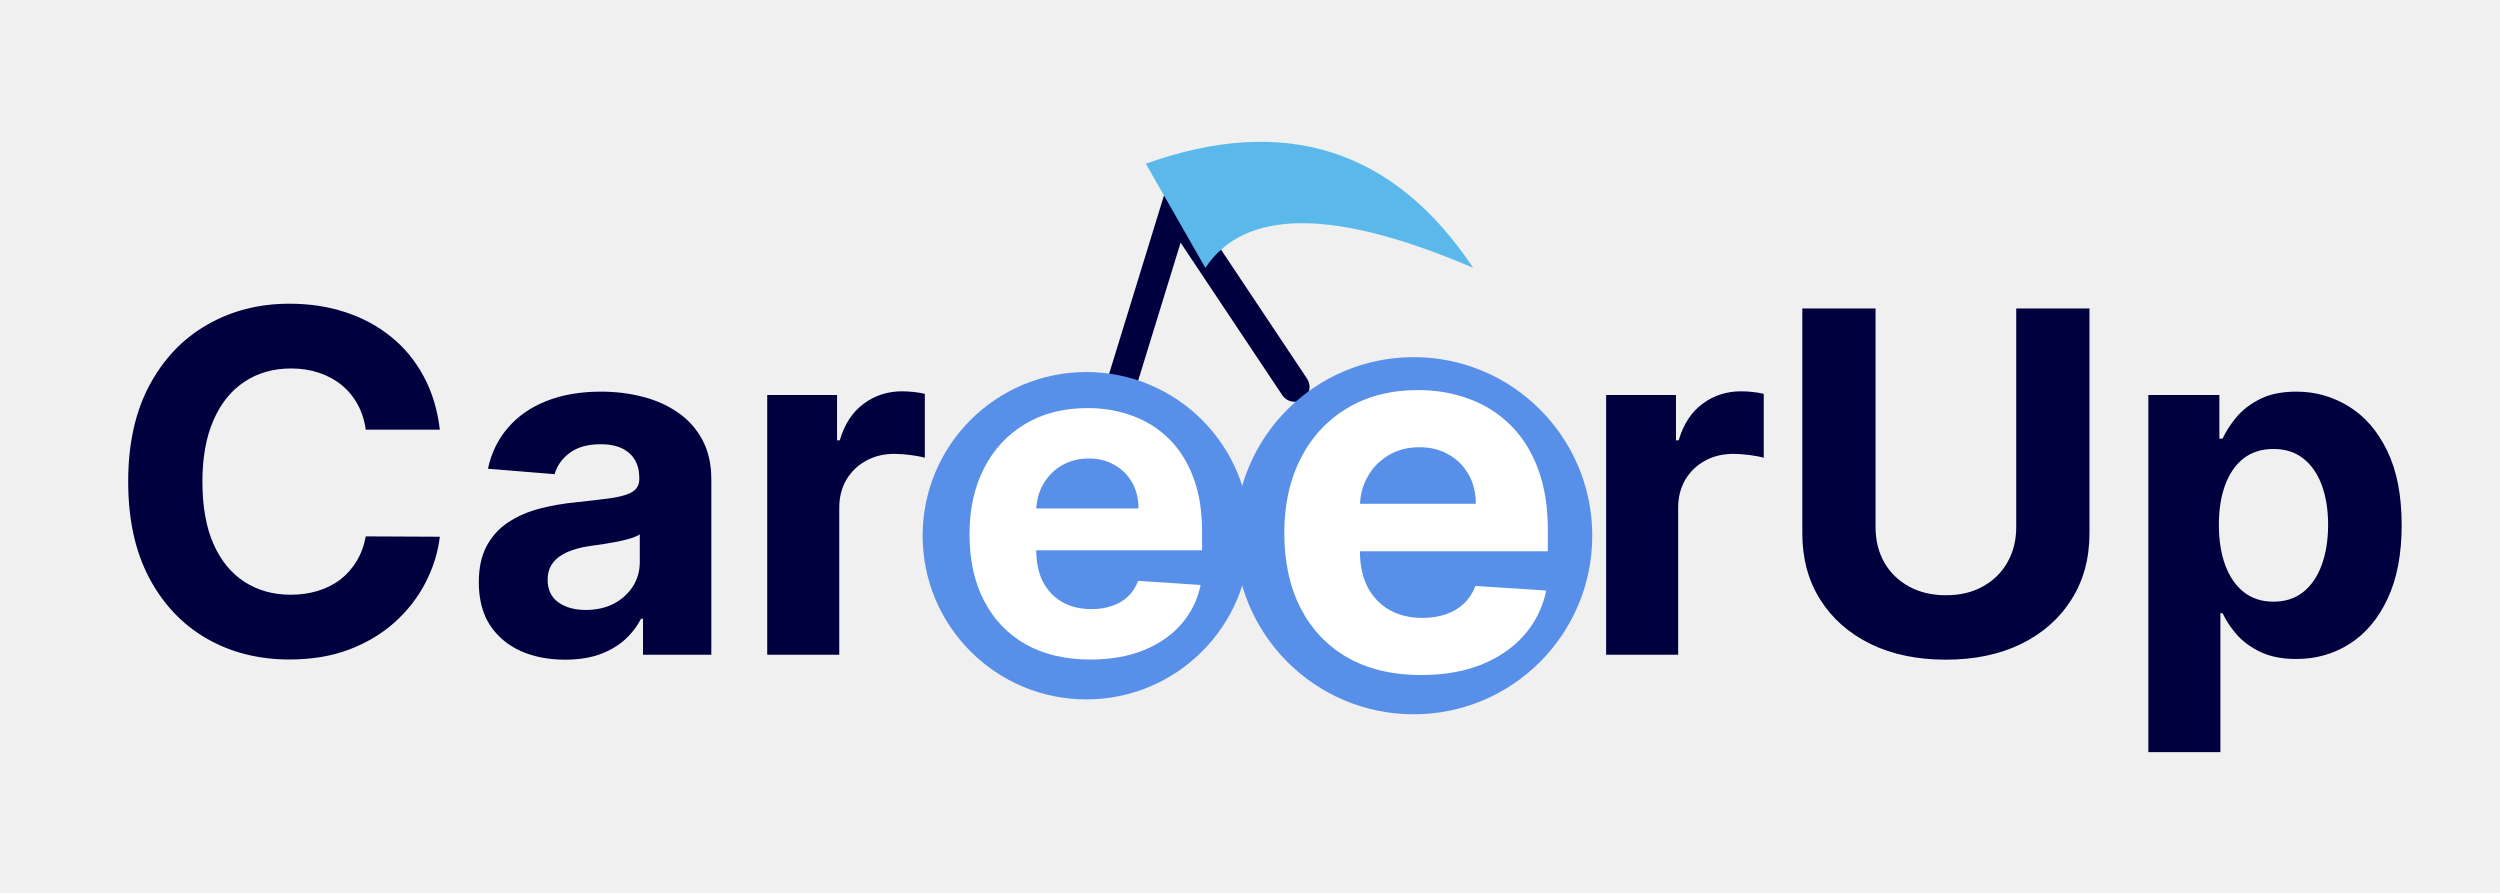
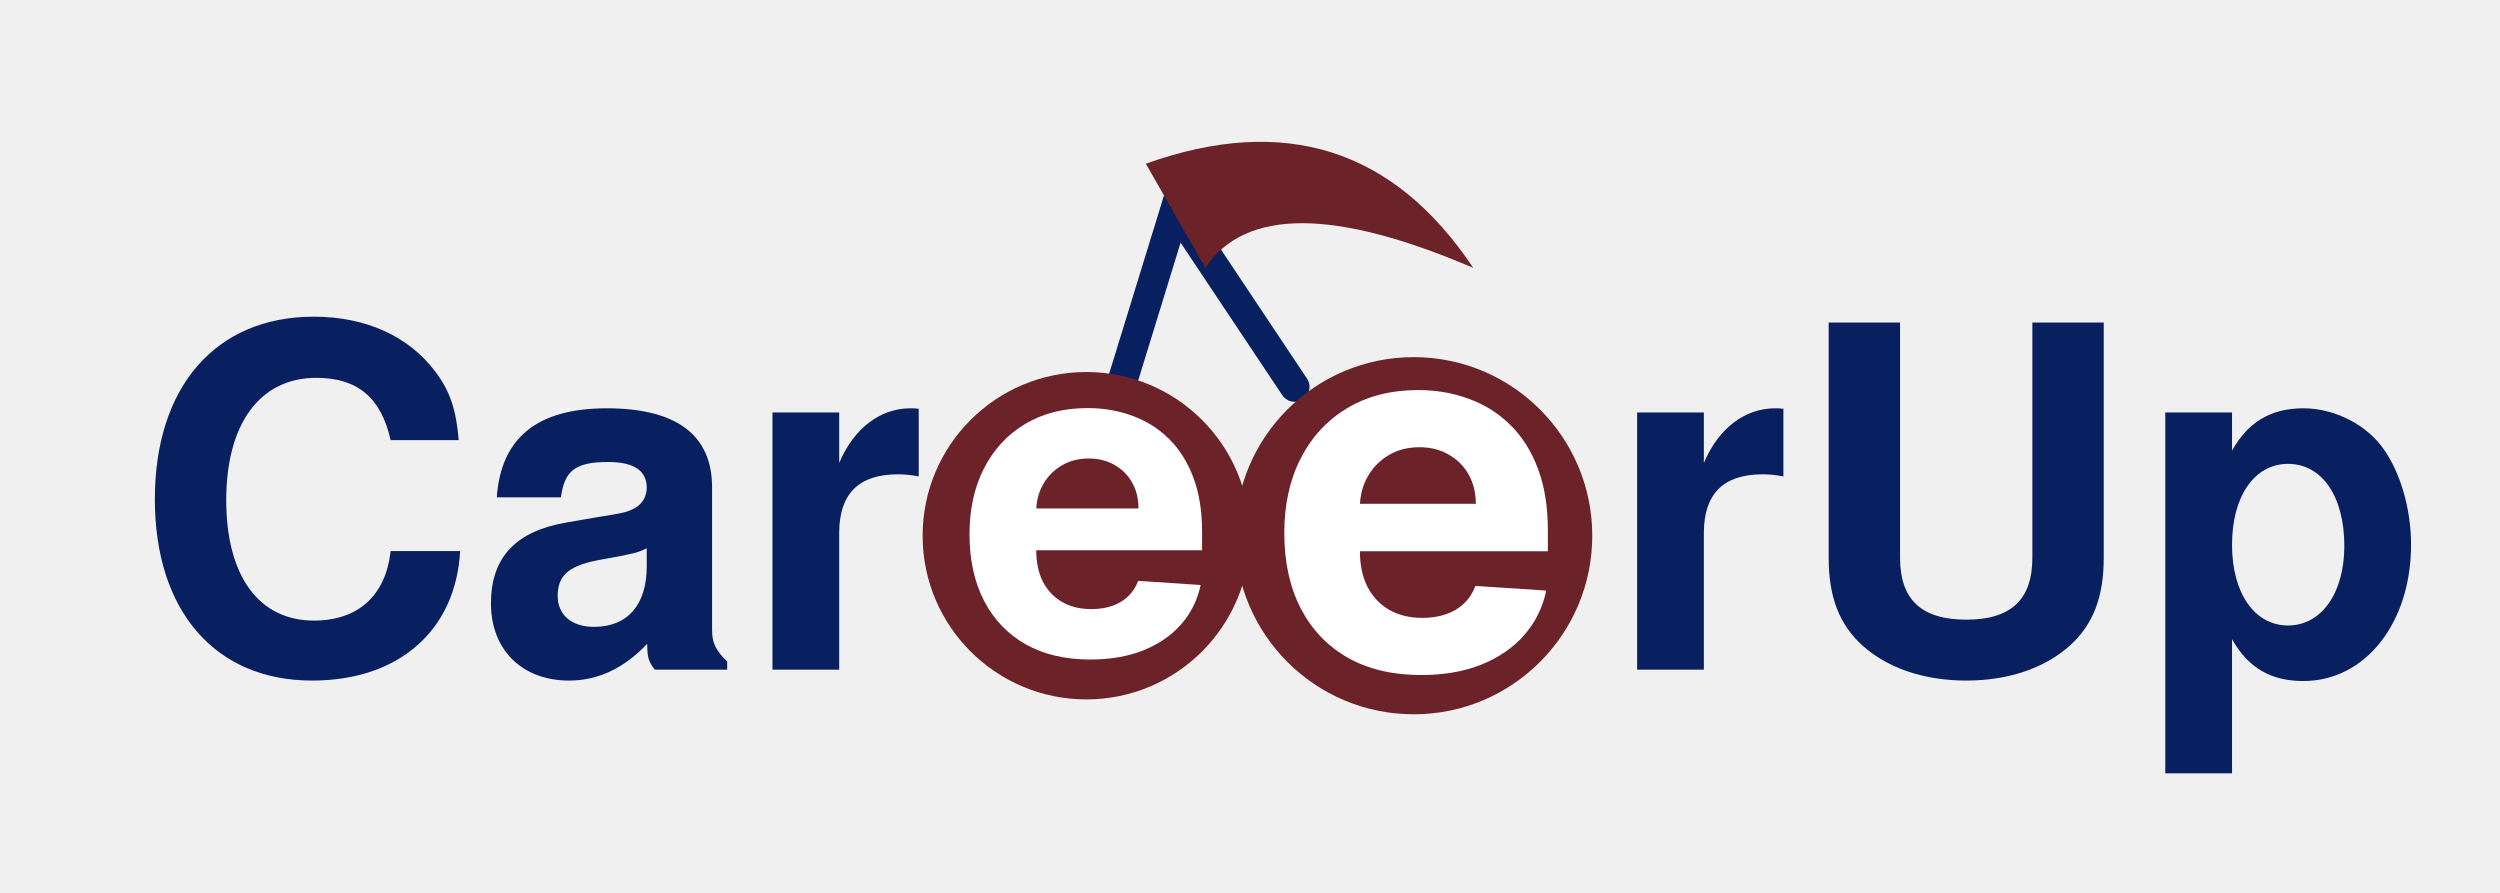
<svg xmlns="http://www.w3.org/2000/svg" width="168" height="60" viewBox="0 0 168 60" fill="none">
-   <path d="M75 27L79 14L87 26" stroke="#00003F" stroke-width="2" stroke-linecap="round" />
-   <path d="M77 11C86.333 7.667 93.667 10 99 18C89.667 14 83.667 14 81 18L77 11Z" fill="#5AB9EA" />
-   <path d="M73 47C79.075 47 84 42.075 84 36C84 29.925 79.075 25 73 25C66.925 25 62 29.925 62 36C62 42.075 66.925 47 73 47Z" fill="#5890E9" />
-   <path d="M95 48C101.627 48 107 42.627 107 36C107 29.373 101.627 24 95 24C88.373 24 83 29.373 83 36C83 42.627 88.373 48 95 48Z" fill="#5890E9" />
+   <style>
+         .chakra-text {
+             font-family: -apple-system, BlinkMacSystemFont, "Segoe UI", Helvetica, Arial, sans-serif, "Apple Color Emoji", "Segoe UI Emoji", "Segoe UI Symbol";
+             font-size: 32px;
+             font-weight: bold;
+         }
+     </style>
+   <path d="M75 27L79 14L87 26" stroke="#082060" stroke-width="2" stroke-linecap="round" />
+   <path d="M77 11C86.333 7.667 93.667 10 99 18C89.667 14 83.667 14 81 18L77 11Z" fill="#6B2229" />
+   <path d="M73 47C79.075 47 84 42.075 84 36C84 29.925 79.075 25 73 25C66.925 25 62 29.925 62 36C62 42.075 66.925 47 73 47Z" fill="#6B2229" />
+   <path d="M95 48C101.627 48 107 42.627 107 36C107 29.373 101.627 24 95 24C88.373 24 83 29.373 83 36C83 42.627 88.373 48 95 48Z" fill="#6B2229" />
  <path d="M73.269 44.32C71.585 44.32 70.136 43.979 68.922 43.297C67.715 42.608 66.784 41.635 66.131 40.378C65.477 39.114 65.151 37.619 65.151 35.893C65.151 34.209 65.477 32.732 66.131 31.461C66.784 30.19 67.704 29.199 68.89 28.489C70.083 27.778 71.482 27.423 73.087 27.423C74.167 27.423 75.172 27.597 76.102 27.945C77.04 28.286 77.856 28.801 78.553 29.49C79.256 30.179 79.803 31.046 80.193 32.09C80.584 33.126 80.779 34.341 80.779 35.733V36.979H66.962V34.167H76.507C76.507 33.514 76.365 32.935 76.081 32.43C75.797 31.926 75.403 31.532 74.898 31.248C74.401 30.957 73.822 30.811 73.162 30.811C72.473 30.811 71.862 30.971 71.329 31.291C70.804 31.603 70.392 32.026 70.094 32.558C69.796 33.084 69.643 33.67 69.636 34.316V36.99C69.636 37.8 69.785 38.499 70.083 39.089C70.388 39.678 70.818 40.133 71.372 40.452C71.926 40.772 72.583 40.932 73.343 40.932C73.847 40.932 74.309 40.861 74.728 40.719C75.147 40.577 75.506 40.364 75.804 40.08C76.102 39.795 76.329 39.447 76.486 39.035L80.683 39.312C80.47 40.321 80.033 41.202 79.373 41.955C78.719 42.7 77.874 43.283 76.837 43.702C75.808 44.114 74.618 44.32 73.269 44.32Z" fill="white" />
  <path d="M95.504 45.362C93.597 45.362 91.954 44.976 90.578 44.203C89.21 43.422 88.155 42.32 87.415 40.895C86.674 39.462 86.304 37.768 86.304 35.812C86.304 33.904 86.674 32.23 87.415 30.789C88.155 29.348 89.198 28.225 90.542 27.421C91.894 26.616 93.48 26.213 95.299 26.213C96.522 26.213 97.662 26.41 98.716 26.805C99.778 27.191 100.704 27.775 101.493 28.555C102.29 29.336 102.91 30.318 103.352 31.501C103.795 32.677 104.016 34.053 104.016 35.631V37.043H88.356V33.856H99.175C99.175 33.115 99.014 32.459 98.692 31.888C98.37 31.316 97.923 30.87 97.352 30.548C96.788 30.218 96.132 30.053 95.383 30.053C94.603 30.053 93.91 30.234 93.307 30.596C92.711 30.95 92.244 31.429 91.906 32.033C91.568 32.628 91.395 33.292 91.387 34.025V37.055C91.387 37.973 91.556 38.766 91.894 39.434C92.24 40.102 92.727 40.617 93.355 40.979C93.983 41.342 94.728 41.523 95.589 41.523C96.16 41.523 96.683 41.442 97.158 41.281C97.633 41.12 98.04 40.879 98.378 40.557C98.716 40.235 98.974 39.84 99.151 39.374L103.908 39.688C103.666 40.831 103.171 41.829 102.423 42.682C101.682 43.527 100.724 44.187 99.549 44.662C98.382 45.129 97.034 45.362 95.504 45.362Z" fill="white" />
-   <path d="M29.557 28.875H24.579C24.489 28.231 24.303 27.659 24.023 27.159C23.742 26.651 23.383 26.22 22.943 25.864C22.504 25.508 21.996 25.235 21.421 25.046C20.852 24.856 20.235 24.761 19.568 24.761C18.364 24.761 17.314 25.061 16.421 25.659C15.527 26.25 14.833 27.114 14.341 28.25C13.848 29.379 13.602 30.75 13.602 32.364C13.602 34.023 13.848 35.417 14.341 36.545C14.841 37.674 15.538 38.526 16.432 39.102C17.326 39.678 18.36 39.966 19.534 39.966C20.193 39.966 20.803 39.879 21.364 39.705C21.932 39.53 22.436 39.276 22.875 38.943C23.314 38.602 23.678 38.189 23.966 37.705C24.261 37.22 24.466 36.667 24.579 36.045L29.557 36.068C29.428 37.136 29.106 38.167 28.591 39.159C28.083 40.144 27.398 41.026 26.534 41.807C25.678 42.58 24.655 43.193 23.466 43.648C22.284 44.095 20.947 44.318 19.454 44.318C17.379 44.318 15.523 43.849 13.886 42.909C12.258 41.97 10.97 40.61 10.023 38.83C9.083 37.049 8.614 34.894 8.614 32.364C8.614 29.826 9.091 27.667 10.046 25.886C11 24.106 12.296 22.75 13.932 21.818C15.568 20.879 17.409 20.409 19.454 20.409C20.803 20.409 22.053 20.599 23.204 20.977C24.364 21.356 25.39 21.909 26.284 22.636C27.178 23.356 27.905 24.239 28.466 25.284C29.034 26.329 29.398 27.526 29.557 28.875ZM37.972 44.33C36.858 44.33 35.865 44.136 34.994 43.75C34.123 43.356 33.434 42.776 32.926 42.011C32.426 41.239 32.176 40.276 32.176 39.125C32.176 38.155 32.354 37.341 32.71 36.682C33.066 36.023 33.551 35.492 34.165 35.091C34.778 34.689 35.475 34.386 36.256 34.182C37.044 33.977 37.869 33.833 38.733 33.75C39.748 33.644 40.566 33.545 41.188 33.455C41.809 33.356 42.26 33.212 42.54 33.023C42.82 32.833 42.96 32.553 42.96 32.182V32.114C42.96 31.394 42.733 30.837 42.278 30.443C41.831 30.049 41.195 29.852 40.369 29.852C39.498 29.852 38.805 30.046 38.29 30.432C37.775 30.811 37.434 31.288 37.267 31.864L32.79 31.5C33.017 30.439 33.464 29.523 34.131 28.75C34.797 27.97 35.657 27.371 36.71 26.954C37.771 26.53 38.998 26.318 40.392 26.318C41.362 26.318 42.29 26.432 43.176 26.659C44.07 26.886 44.862 27.239 45.551 27.716C46.248 28.193 46.797 28.807 47.199 29.557C47.6 30.299 47.801 31.189 47.801 32.227V44H43.21V41.58H43.074C42.794 42.125 42.419 42.606 41.949 43.023C41.479 43.432 40.915 43.754 40.256 43.989C39.597 44.216 38.835 44.33 37.972 44.33ZM39.358 40.989C40.07 40.989 40.699 40.849 41.244 40.568C41.79 40.28 42.218 39.894 42.528 39.409C42.839 38.924 42.994 38.375 42.994 37.761V35.909C42.843 36.008 42.635 36.099 42.369 36.182C42.112 36.258 41.82 36.33 41.494 36.398C41.169 36.458 40.843 36.515 40.517 36.568C40.191 36.614 39.896 36.655 39.631 36.693C39.062 36.776 38.566 36.909 38.142 37.091C37.718 37.273 37.388 37.519 37.153 37.83C36.919 38.133 36.801 38.511 36.801 38.966C36.801 39.625 37.04 40.129 37.517 40.477C38.002 40.818 38.615 40.989 39.358 40.989ZM51.557 44V26.546H56.25V29.591H56.432C56.75 28.508 57.284 27.689 58.034 27.136C58.784 26.576 59.648 26.296 60.625 26.296C60.867 26.296 61.129 26.311 61.409 26.341C61.689 26.371 61.936 26.413 62.148 26.466V30.761C61.92 30.693 61.606 30.633 61.205 30.579C60.803 30.526 60.436 30.5 60.102 30.5C59.39 30.5 58.754 30.655 58.193 30.966C57.64 31.269 57.201 31.693 56.875 32.239C56.557 32.784 56.398 33.413 56.398 34.125V44H51.557Z" fill="#00003F" />
-   <path d="M107.932 44V26.546H112.625V29.591H112.807C113.125 28.508 113.659 27.689 114.409 27.136C115.159 26.576 116.023 26.296 117 26.296C117.242 26.296 117.504 26.311 117.784 26.341C118.064 26.371 118.311 26.413 118.523 26.466V30.761C118.295 30.693 117.981 30.633 117.58 30.579C117.178 30.526 116.811 30.5 116.477 30.5C115.765 30.5 115.129 30.655 114.568 30.966C114.015 31.269 113.576 31.693 113.25 32.239C112.932 32.784 112.773 33.413 112.773 34.125V44H107.932ZM135.491 20.727H140.412V35.841C140.412 37.538 140.007 39.023 139.196 40.295C138.393 41.568 137.268 42.561 135.821 43.273C134.374 43.977 132.688 44.33 130.764 44.33C128.832 44.33 127.143 43.977 125.696 43.273C124.249 42.561 123.124 41.568 122.321 40.295C121.518 39.023 121.116 37.538 121.116 35.841V20.727H126.037V35.42C126.037 36.307 126.23 37.095 126.616 37.784C127.01 38.474 127.563 39.015 128.276 39.409C128.988 39.803 129.817 40 130.764 40C131.719 40 132.548 39.803 133.253 39.409C133.965 39.015 134.514 38.474 134.901 37.784C135.295 37.095 135.491 36.307 135.491 35.42V20.727ZM144.369 50.545V26.546H149.142V29.477H149.358C149.57 29.008 149.877 28.53 150.278 28.046C150.688 27.553 151.218 27.144 151.869 26.818C152.528 26.485 153.347 26.318 154.324 26.318C155.597 26.318 156.771 26.651 157.847 27.318C158.922 27.977 159.782 28.974 160.426 30.307C161.07 31.633 161.392 33.295 161.392 35.295C161.392 37.242 161.078 38.886 160.449 40.227C159.828 41.561 158.979 42.572 157.903 43.261C156.835 43.943 155.638 44.284 154.312 44.284C153.373 44.284 152.574 44.129 151.915 43.818C151.263 43.508 150.729 43.117 150.312 42.648C149.896 42.17 149.578 41.689 149.358 41.205H149.21V50.545H144.369ZM149.108 35.273C149.108 36.311 149.252 37.216 149.54 37.989C149.828 38.761 150.244 39.364 150.79 39.795C151.335 40.22 151.998 40.432 152.778 40.432C153.566 40.432 154.233 40.216 154.778 39.784C155.324 39.345 155.737 38.739 156.017 37.966C156.305 37.186 156.449 36.288 156.449 35.273C156.449 34.265 156.309 33.379 156.028 32.614C155.748 31.849 155.335 31.25 154.79 30.818C154.244 30.386 153.574 30.171 152.778 30.171C151.991 30.171 151.324 30.379 150.778 30.796C150.241 31.212 149.828 31.803 149.54 32.568C149.252 33.333 149.108 34.235 149.108 35.273Z" fill="#00003F" />
+   <text x="9" y="45" class="chakra-text" fill="#082060">Car</text>
+   <text x="108" y="45" class="chakra-text" fill="#082060">rUp</text>
</svg>
